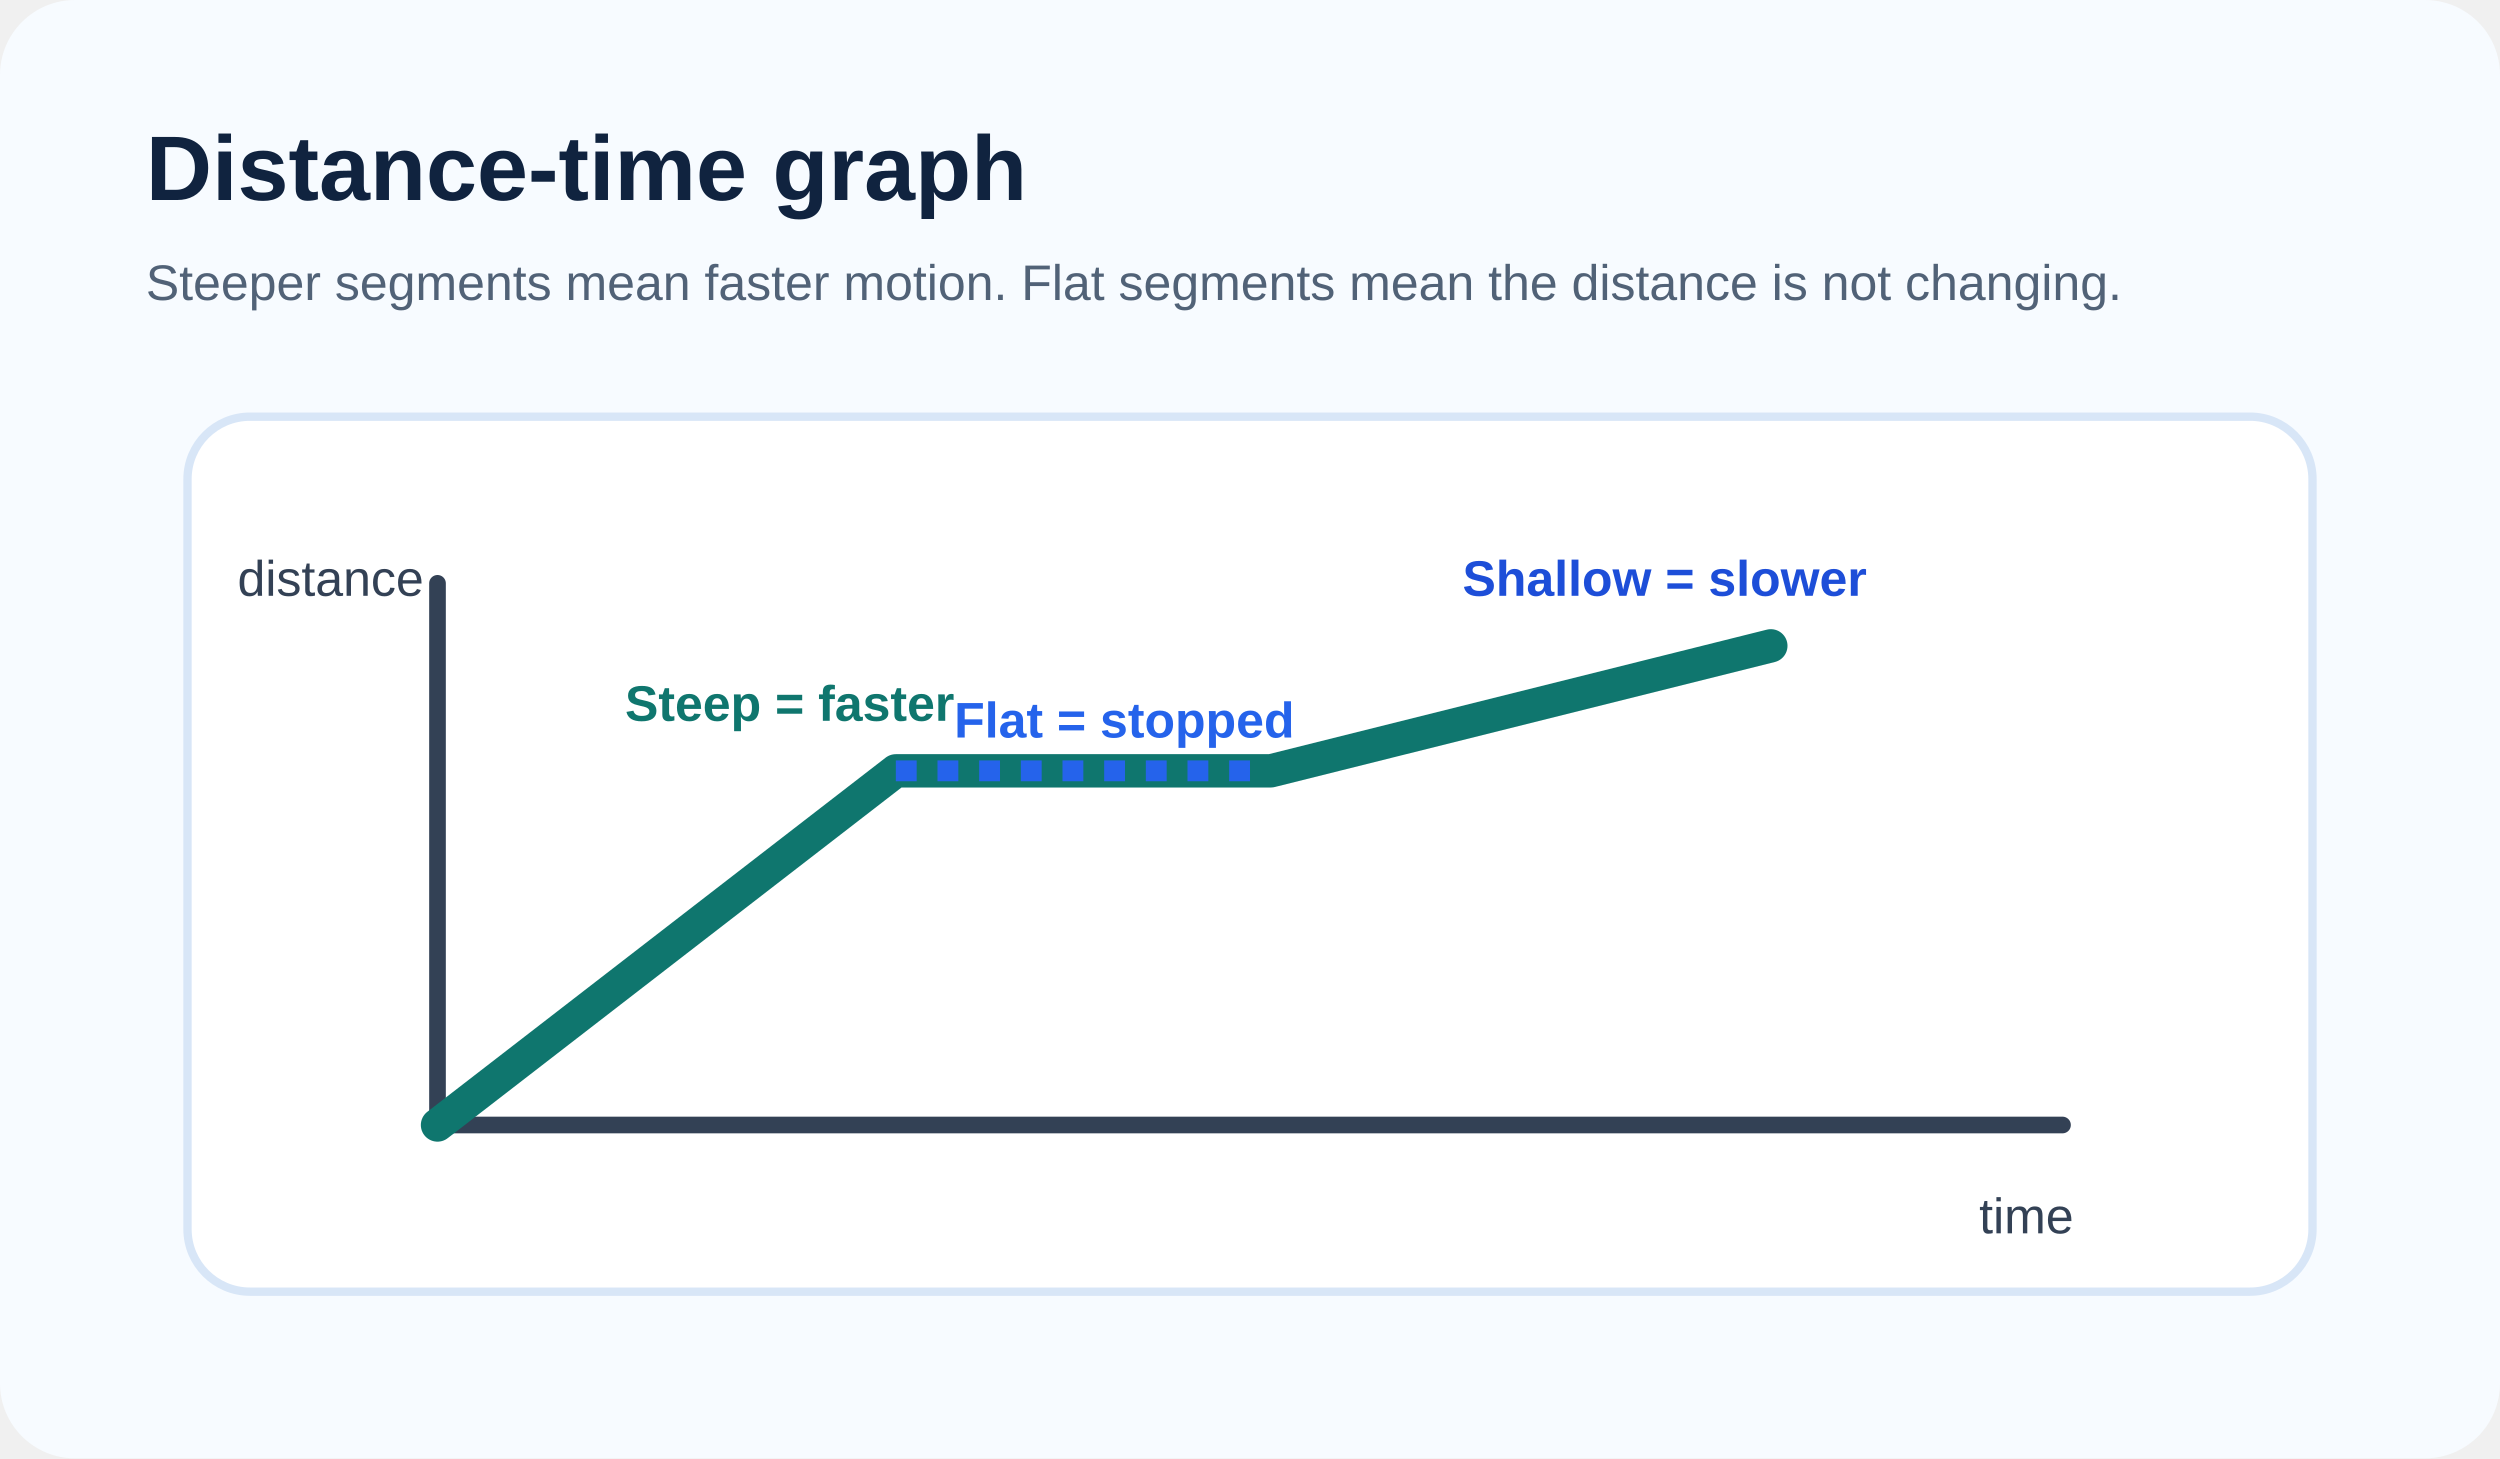
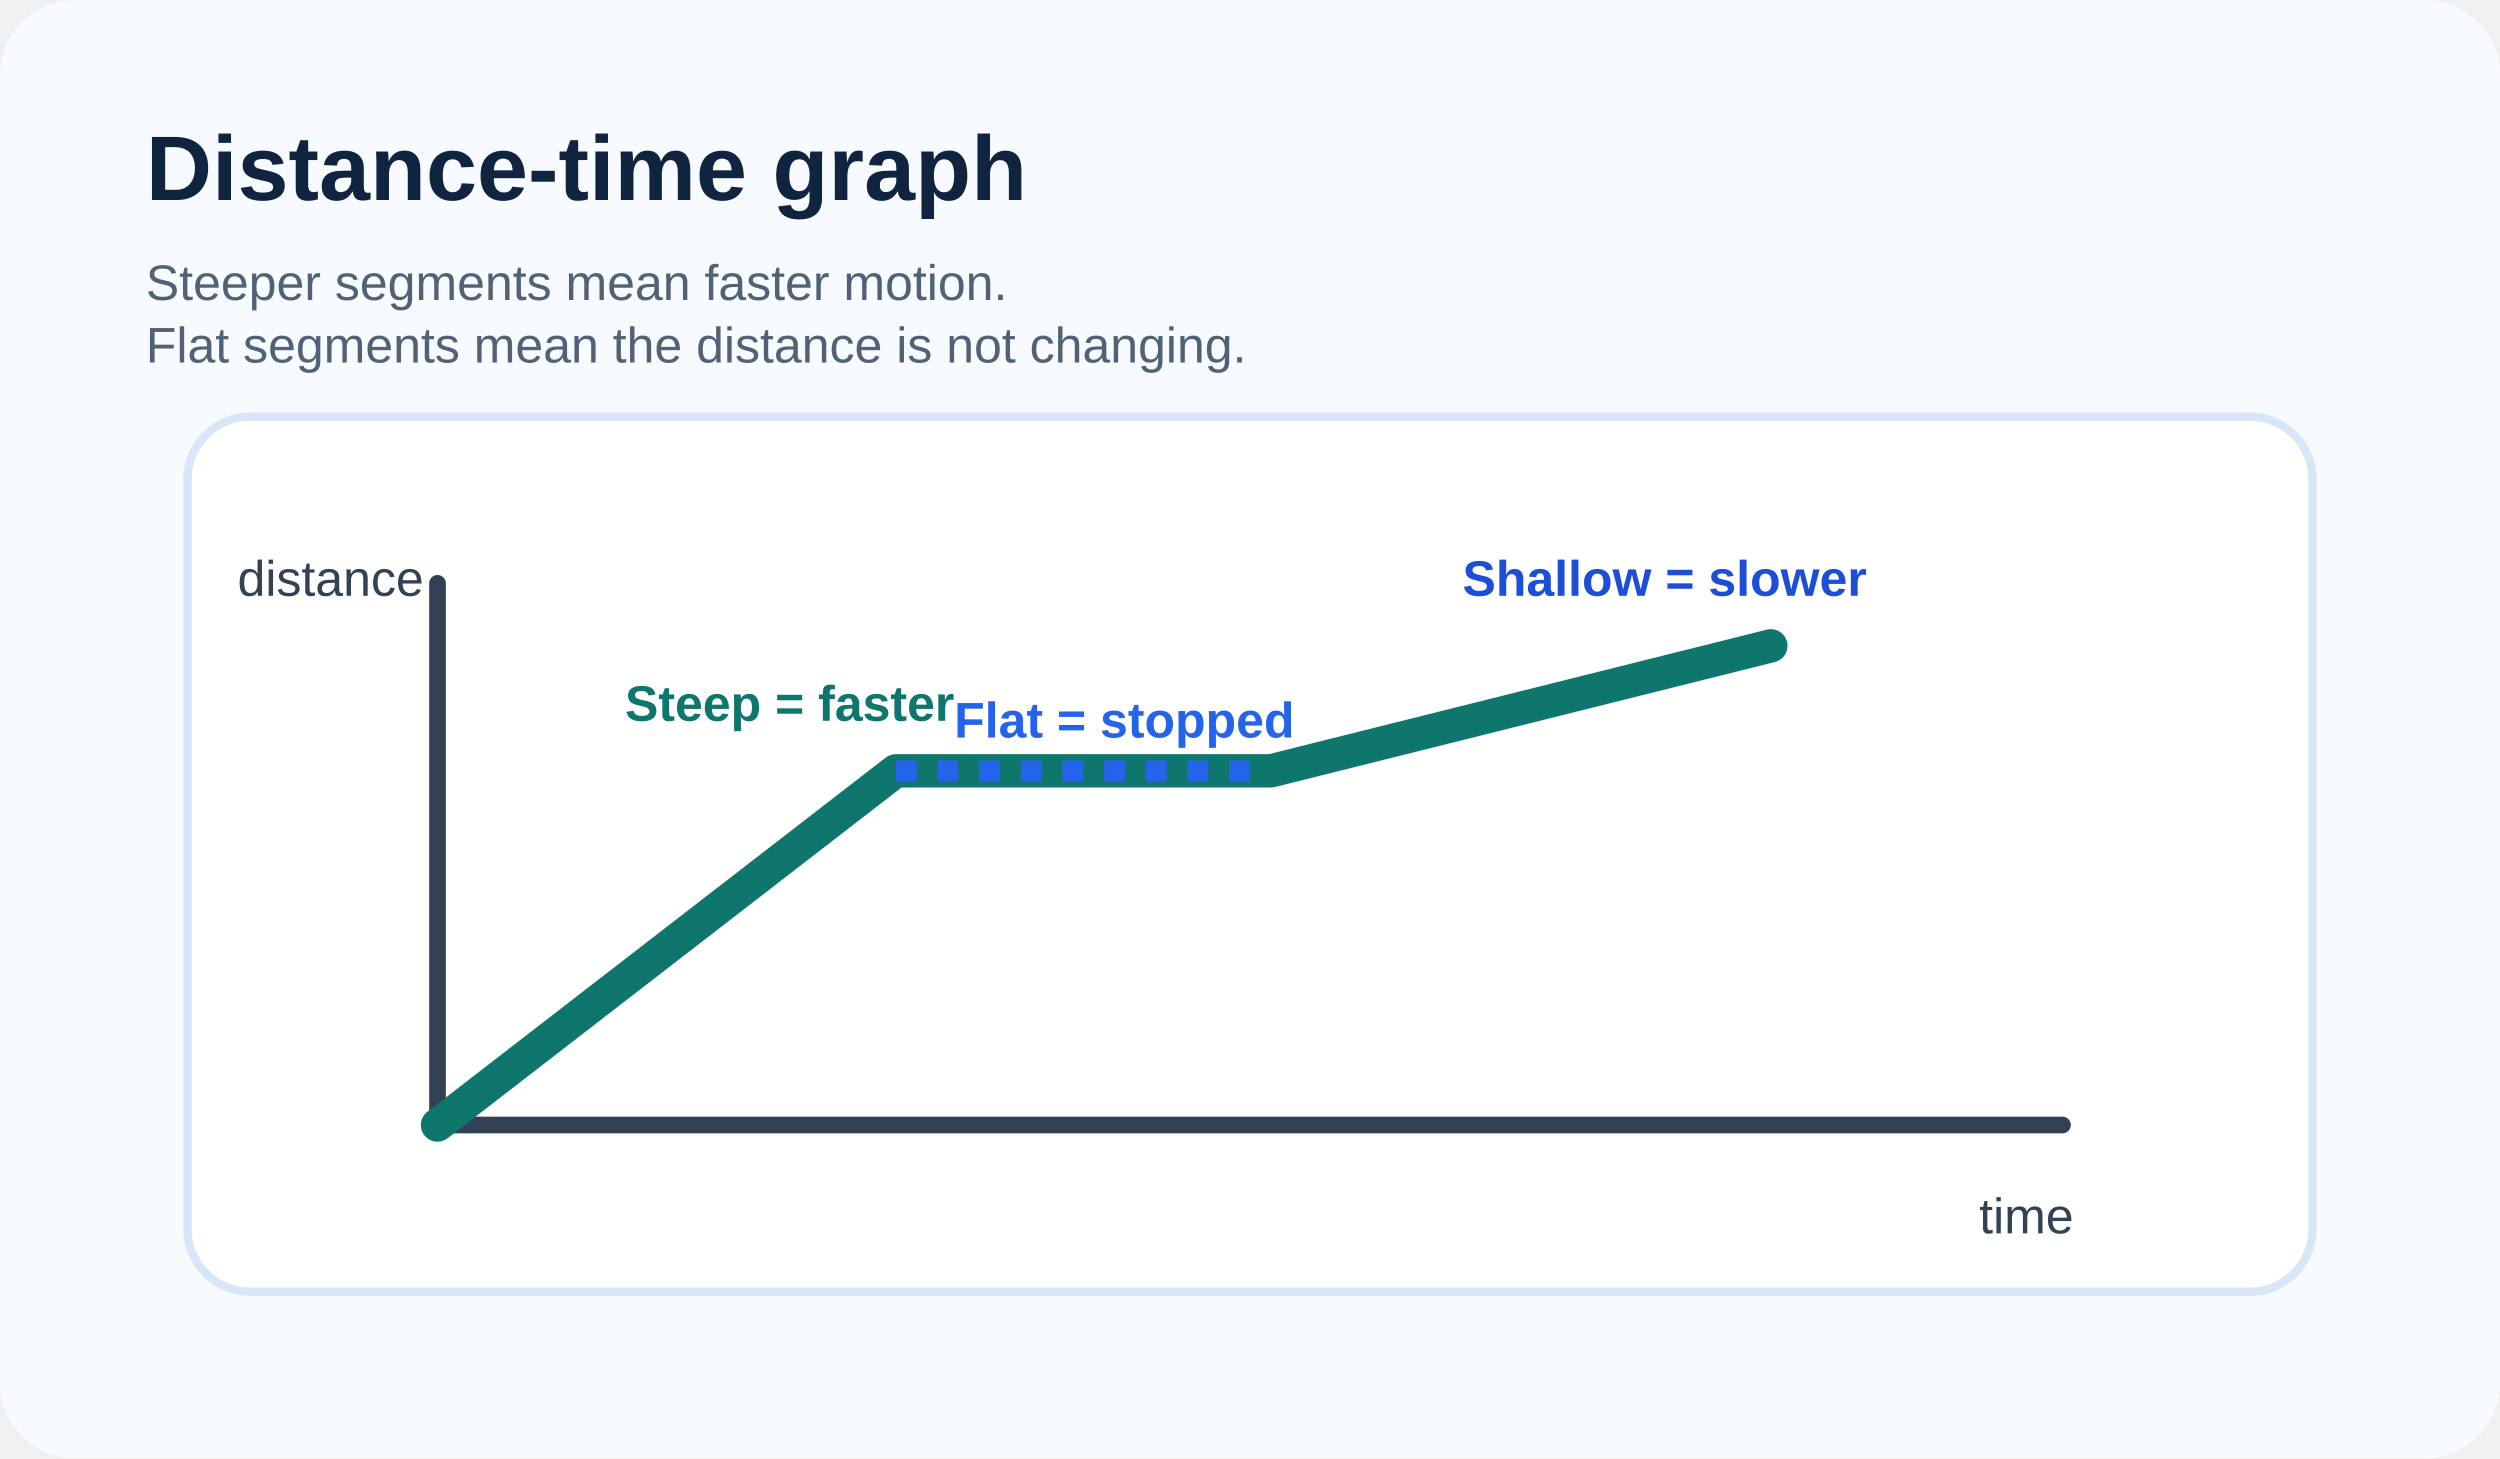
<svg xmlns="http://www.w3.org/2000/svg" viewBox="0 0 1200 700" role="img" aria-labelledby="title desc">
  <rect width="1200" height="700" rx="36" fill="#f7fbff" />
  <text x="70" y="96" font-size="44" font-family="Segoe UI, Arial, sans-serif" font-weight="700" fill="#10233f">Distance-time graph</text>
-   <text x="70" y="144" font-size="24" font-family="Segoe UI, Arial, sans-serif" fill="#516277">Steeper segments mean faster motion. Flat segments mean the distance is not changing.</text>
+   <text x="70" y="144" font-size="24" font-family="Segoe UI, Arial, sans-serif" fill="#516277">
+     <tspan x="70" dy="0">Steeper segments mean faster motion.</tspan>
+     <tspan x="70" dy="30">Flat segments mean the distance is not changing.</tspan>
+   </text>
  <g transform="translate(90 200)">
    <rect width="1020" height="420" rx="30" fill="#ffffff" stroke="#d8e6f7" stroke-width="4" />
    <path d="M120 340 V80 M120 340 H900" stroke="#334155" stroke-width="8" stroke-linecap="round" />
    <path d="M120 340 L340 170 L520 170 L760 110" fill="none" stroke="#0f766e" stroke-width="16" stroke-linecap="round" stroke-linejoin="round" />
    <text x="24" y="86" font-size="24" font-family="Segoe UI, Arial, sans-serif" fill="#334155">distance</text>
    <text x="860" y="392" font-size="24" font-family="Segoe UI, Arial, sans-serif" fill="#334155">time</text>
    <text x="210" y="146" font-size="24" font-family="Segoe UI, Arial, sans-serif" font-weight="700" fill="#0f766e">Steep = faster</text>
    <text x="368" y="154" font-size="24" font-family="Segoe UI, Arial, sans-serif" font-weight="700" fill="#2563eb">Flat = stopped</text>
    <text x="612" y="86" font-size="24" font-family="Segoe UI, Arial, sans-serif" font-weight="700" fill="#1d4ed8">Shallow = slower</text>
    <path d="M340 170 H520" stroke="#2563eb" stroke-width="10" stroke-dasharray="10 10" />
  </g>
</svg>
